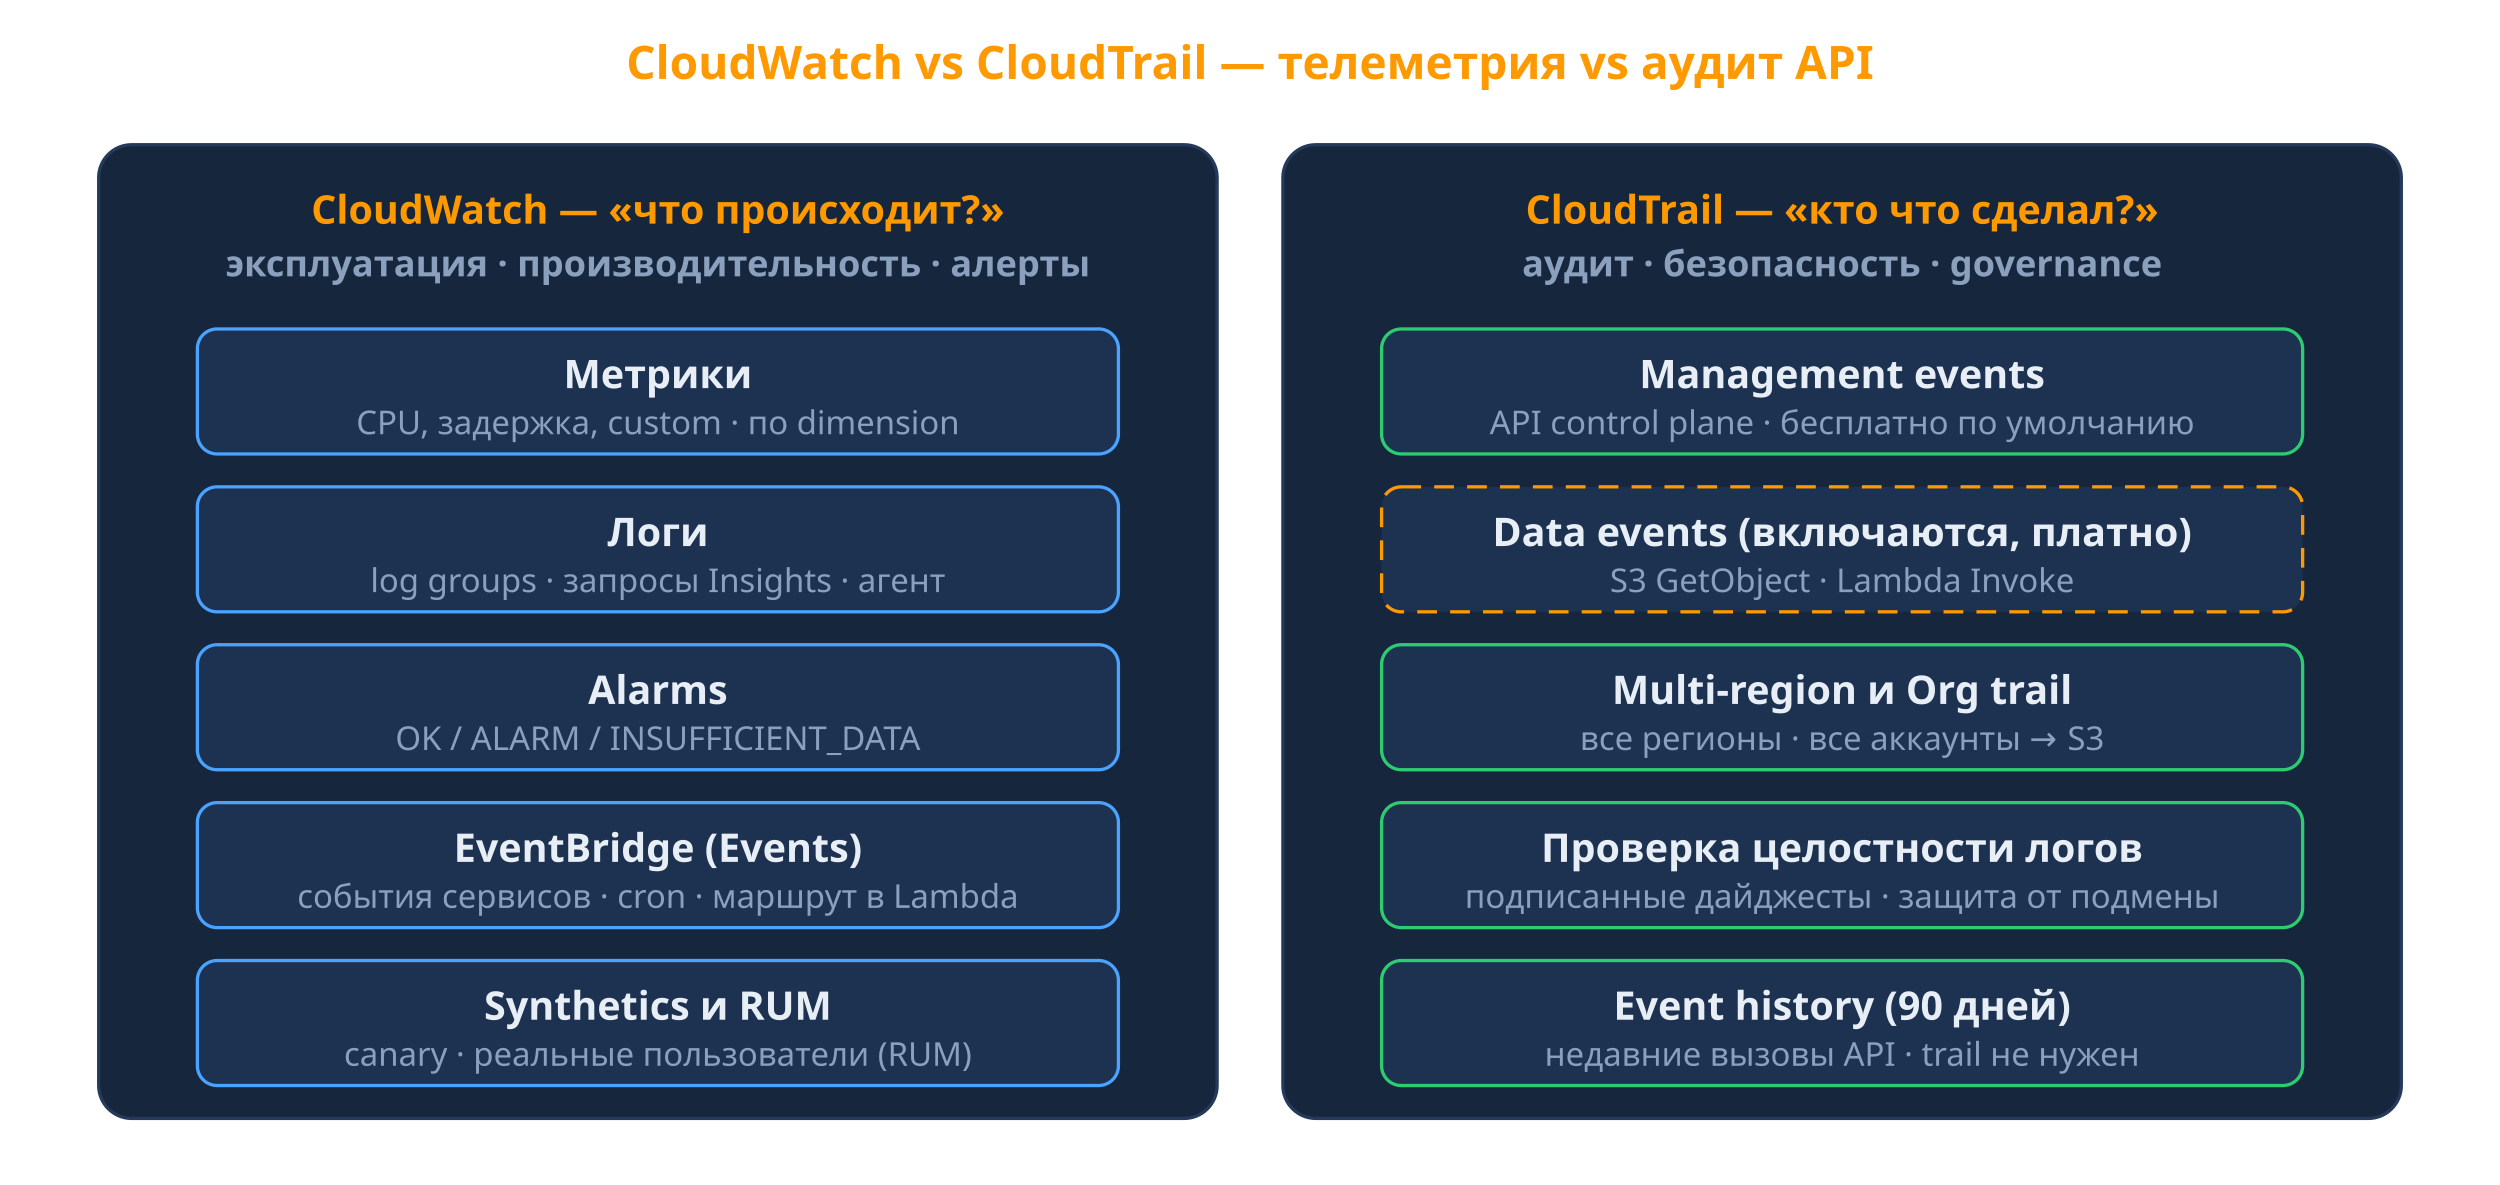
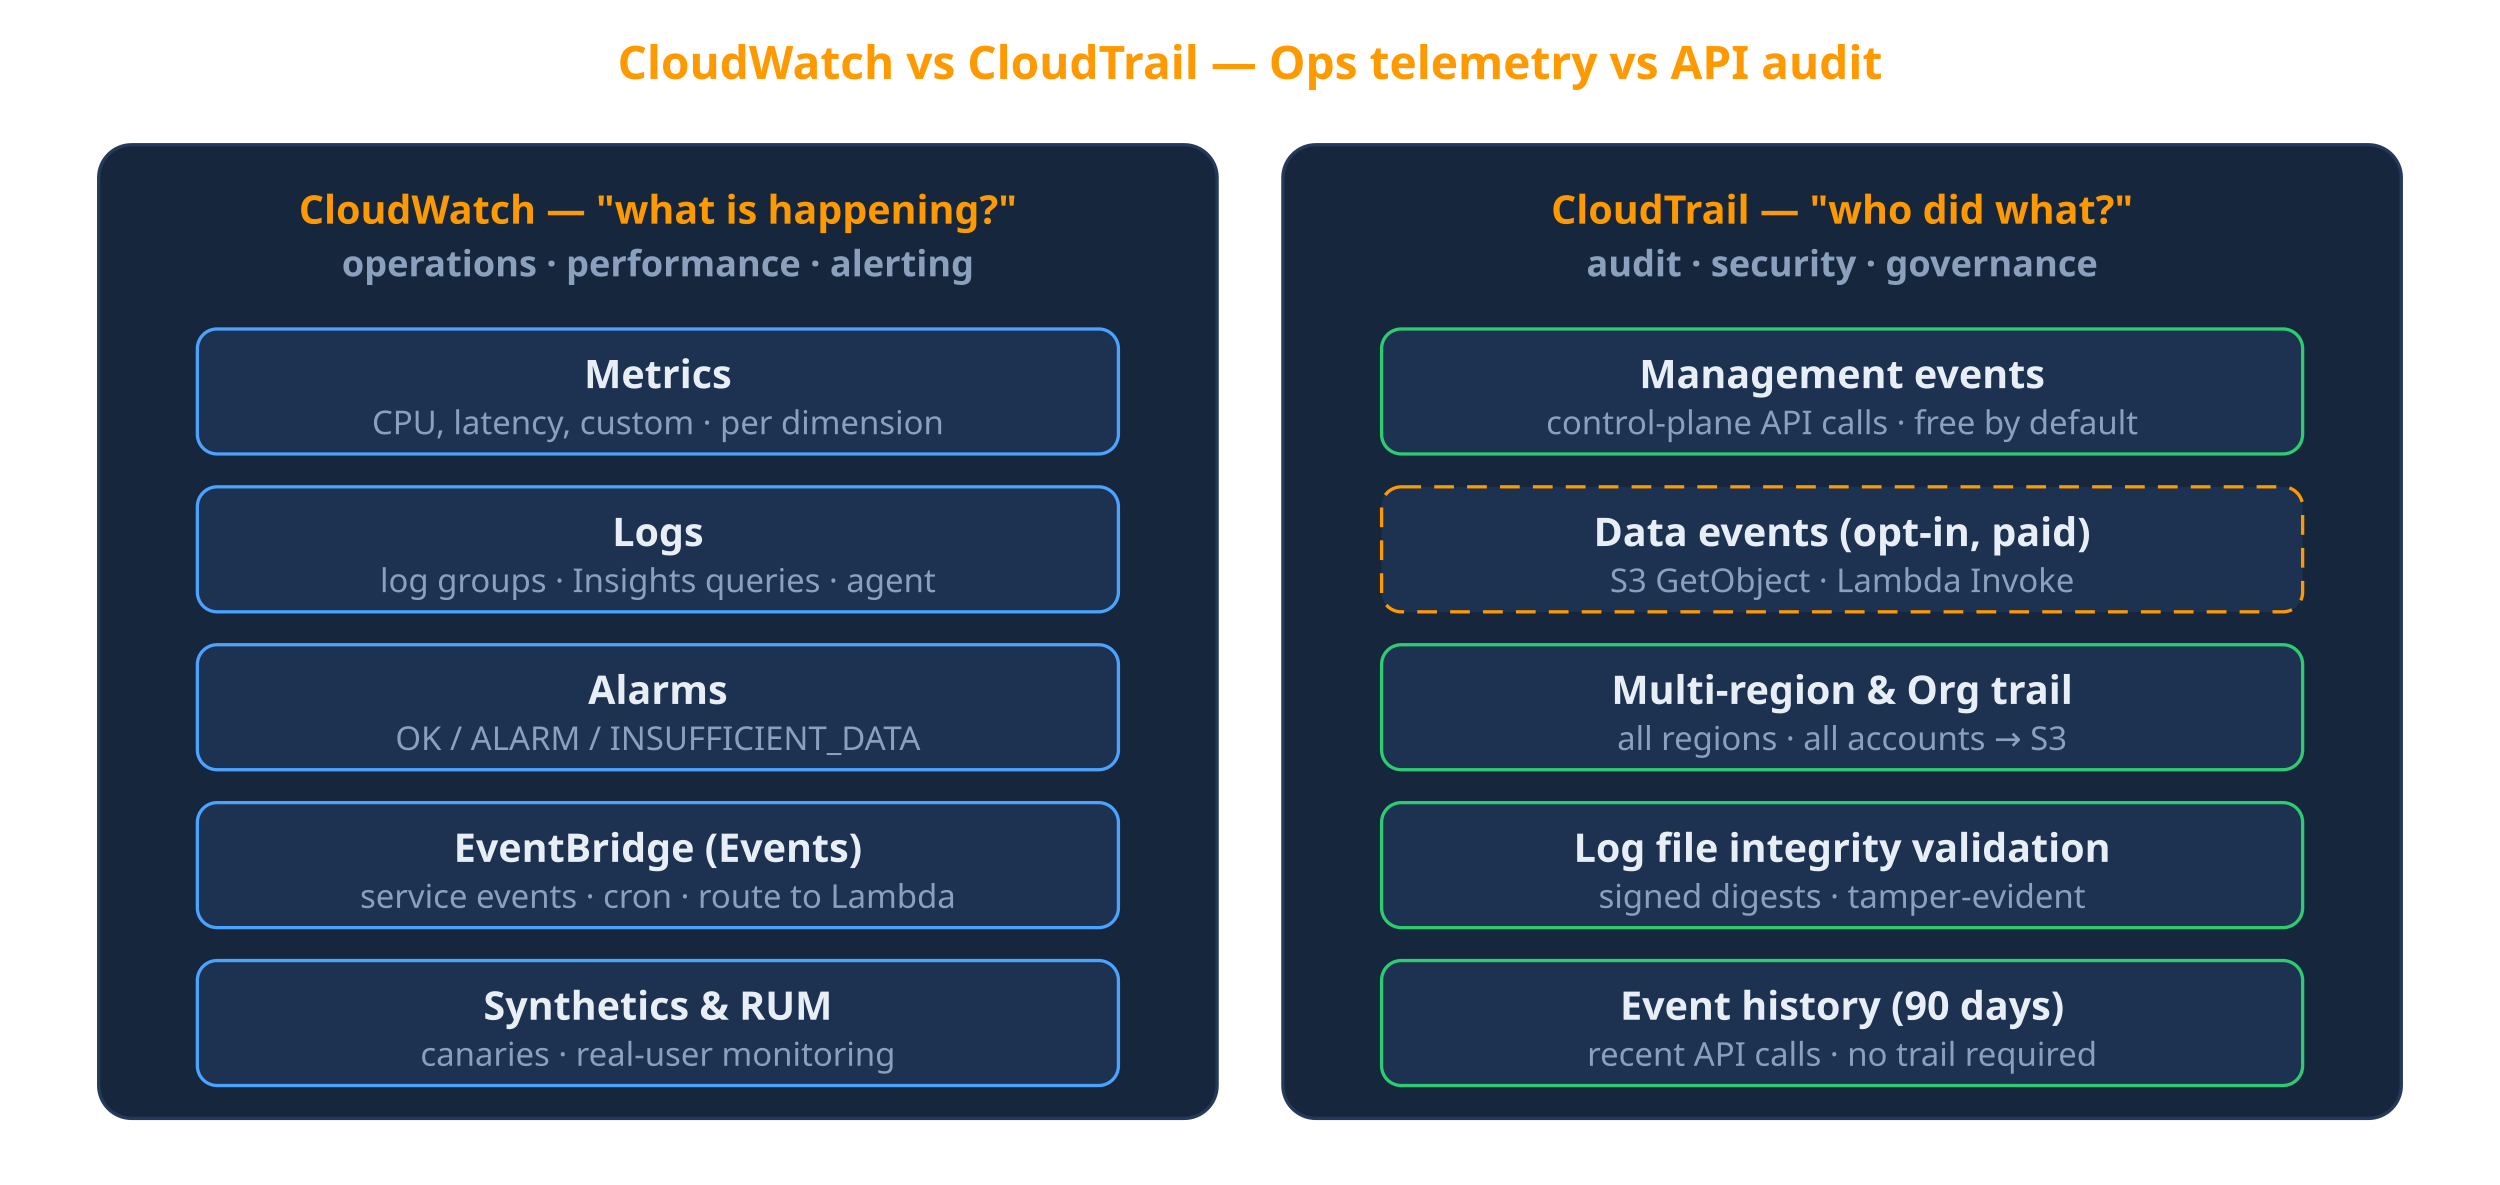
- <svg xmlns="http://www.w3.org/2000/svg" viewBox="0 0 760 360" role="img" aria-label="Сравнение CloudWatch и CloudTrail: эксплуатация против аудита">
+ <svg xmlns="http://www.w3.org/2000/svg" viewBox="0 0 760 360" role="img" aria-label="CloudWatch versus CloudTrail side-by-side comparison of operations versus audit">
  <style>
    .col { fill: #16263d; stroke: #25395a; }
    .cw { fill: #1d3150; stroke: #4aa3ff; }
    .ct { fill: #1d3150; stroke: #2ecc71; }
    .audit { fill: #1d3150; stroke: #ff9900; stroke-dasharray: 6 4; }
    .ttl { fill: #ff9900; font: 700 12px system-ui, sans-serif; text-anchor: middle; }
    .hdr { fill: #ff9900; font: 700 14px system-ui, sans-serif; text-anchor: middle; }
    .nodet { fill: #e8eef6; font: 600 12px system-ui, sans-serif; text-anchor: middle; }
    .sub { fill: #8aa0bd; font: 10px system-ui, sans-serif; text-anchor: middle; }
    .tag { fill: #8aa0bd; font: 600 11px system-ui, sans-serif; text-anchor: middle; }
  </style>
-   <text x="380" y="24" class="hdr">CloudWatch vs CloudTrail — телеметрия vs аудит API</text>
+   <text x="380" y="24" class="hdr">CloudWatch vs CloudTrail — Ops telemetry vs API audit</text>
  <rect class="col" x="30" y="44" width="340" height="296" rx="10" />
-   <text x="200" y="68" class="ttl">CloudWatch — «что происходит?»</text>
-   <text x="200" y="84" class="tag">эксплуатация · производительность · алерты</text>
+   <text x="200" y="68" class="ttl">CloudWatch — "what is happening?"</text>
+   <text x="200" y="84" class="tag">operations · performance · alerting</text>
  <rect class="cw" x="60" y="100" width="280" height="38" rx="6" />
-   <text class="nodet" x="200" y="118">Метрики</text>
-   <text class="sub" x="200" y="132">CPU, задержка, custom · по dimension</text>
+   <text class="nodet" x="200" y="118">Metrics</text>
+   <text class="sub" x="200" y="132">CPU, latency, custom · per dimension</text>
  <rect class="cw" x="60" y="148" width="280" height="38" rx="6" />
-   <text class="nodet" x="200" y="166">Логи</text>
-   <text class="sub" x="200" y="180">log groups · запросы Insights · агент</text>
+   <text class="nodet" x="200" y="166">Logs</text>
+   <text class="sub" x="200" y="180">log groups · Insights queries · agent</text>
  <rect class="cw" x="60" y="196" width="280" height="38" rx="6" />
  <text class="nodet" x="200" y="214">Alarms</text>
  <text class="sub" x="200" y="228">OK / ALARM / INSUFFICIENT_DATA</text>
  <rect class="cw" x="60" y="244" width="280" height="38" rx="6" />
  <text class="nodet" x="200" y="262">EventBridge (Events)</text>
-   <text class="sub" x="200" y="276">события сервисов · cron · маршрут в Lambda</text>
+   <text class="sub" x="200" y="276">service events · cron · route to Lambda</text>
  <rect class="cw" x="60" y="292" width="280" height="38" rx="6" />
-   <text class="nodet" x="200" y="310">Synthetics и RUM</text>
-   <text class="sub" x="200" y="324">canary · реальные пользователи (RUM)</text>
+   <text class="nodet" x="200" y="310">Synthetics &amp; RUM</text>
+   <text class="sub" x="200" y="324">canaries · real-user monitoring</text>
  <rect class="col" x="390" y="44" width="340" height="296" rx="10" />
-   <text x="560" y="68" class="ttl">CloudTrail — «кто что сделал?»</text>
-   <text x="560" y="84" class="tag">аудит · безопасность · governance</text>
+   <text x="560" y="68" class="ttl">CloudTrail — "who did what?"</text>
+   <text x="560" y="84" class="tag">audit · security · governance</text>
  <rect class="ct" x="420" y="100" width="280" height="38" rx="6" />
  <text class="nodet" x="560" y="118">Management events</text>
-   <text class="sub" x="560" y="132">API control plane · бесплатно по умолчанию</text>
+   <text class="sub" x="560" y="132">control-plane API calls · free by default</text>
  <rect class="audit" x="420" y="148" width="280" height="38" rx="6" />
-   <text class="nodet" x="560" y="166">Data events (включаются, платно)</text>
+   <text class="nodet" x="560" y="166">Data events (opt-in, paid)</text>
  <text class="sub" x="560" y="180">S3 GetObject · Lambda Invoke</text>
  <rect class="ct" x="420" y="196" width="280" height="38" rx="6" />
-   <text class="nodet" x="560" y="214">Multi-region и Org trail</text>
-   <text class="sub" x="560" y="228">все регионы · все аккаунты → S3</text>
+   <text class="nodet" x="560" y="214">Multi-region &amp; Org trail</text>
+   <text class="sub" x="560" y="228">all regions · all accounts → S3</text>
  <rect class="ct" x="420" y="244" width="280" height="38" rx="6" />
-   <text class="nodet" x="560" y="262">Проверка целостности логов</text>
-   <text class="sub" x="560" y="276">подписанные дайджесты · защита от подмены</text>
+   <text class="nodet" x="560" y="262">Log file integrity validation</text>
+   <text class="sub" x="560" y="276">signed digests · tamper-evident</text>
  <rect class="ct" x="420" y="292" width="280" height="38" rx="6" />
-   <text class="nodet" x="560" y="310">Event history (90 дней)</text>
-   <text class="sub" x="560" y="324">недавние вызовы API · trail не нужен</text>
+   <text class="nodet" x="560" y="310">Event history (90 days)</text>
+   <text class="sub" x="560" y="324">recent API calls · no trail required</text>
</svg>
